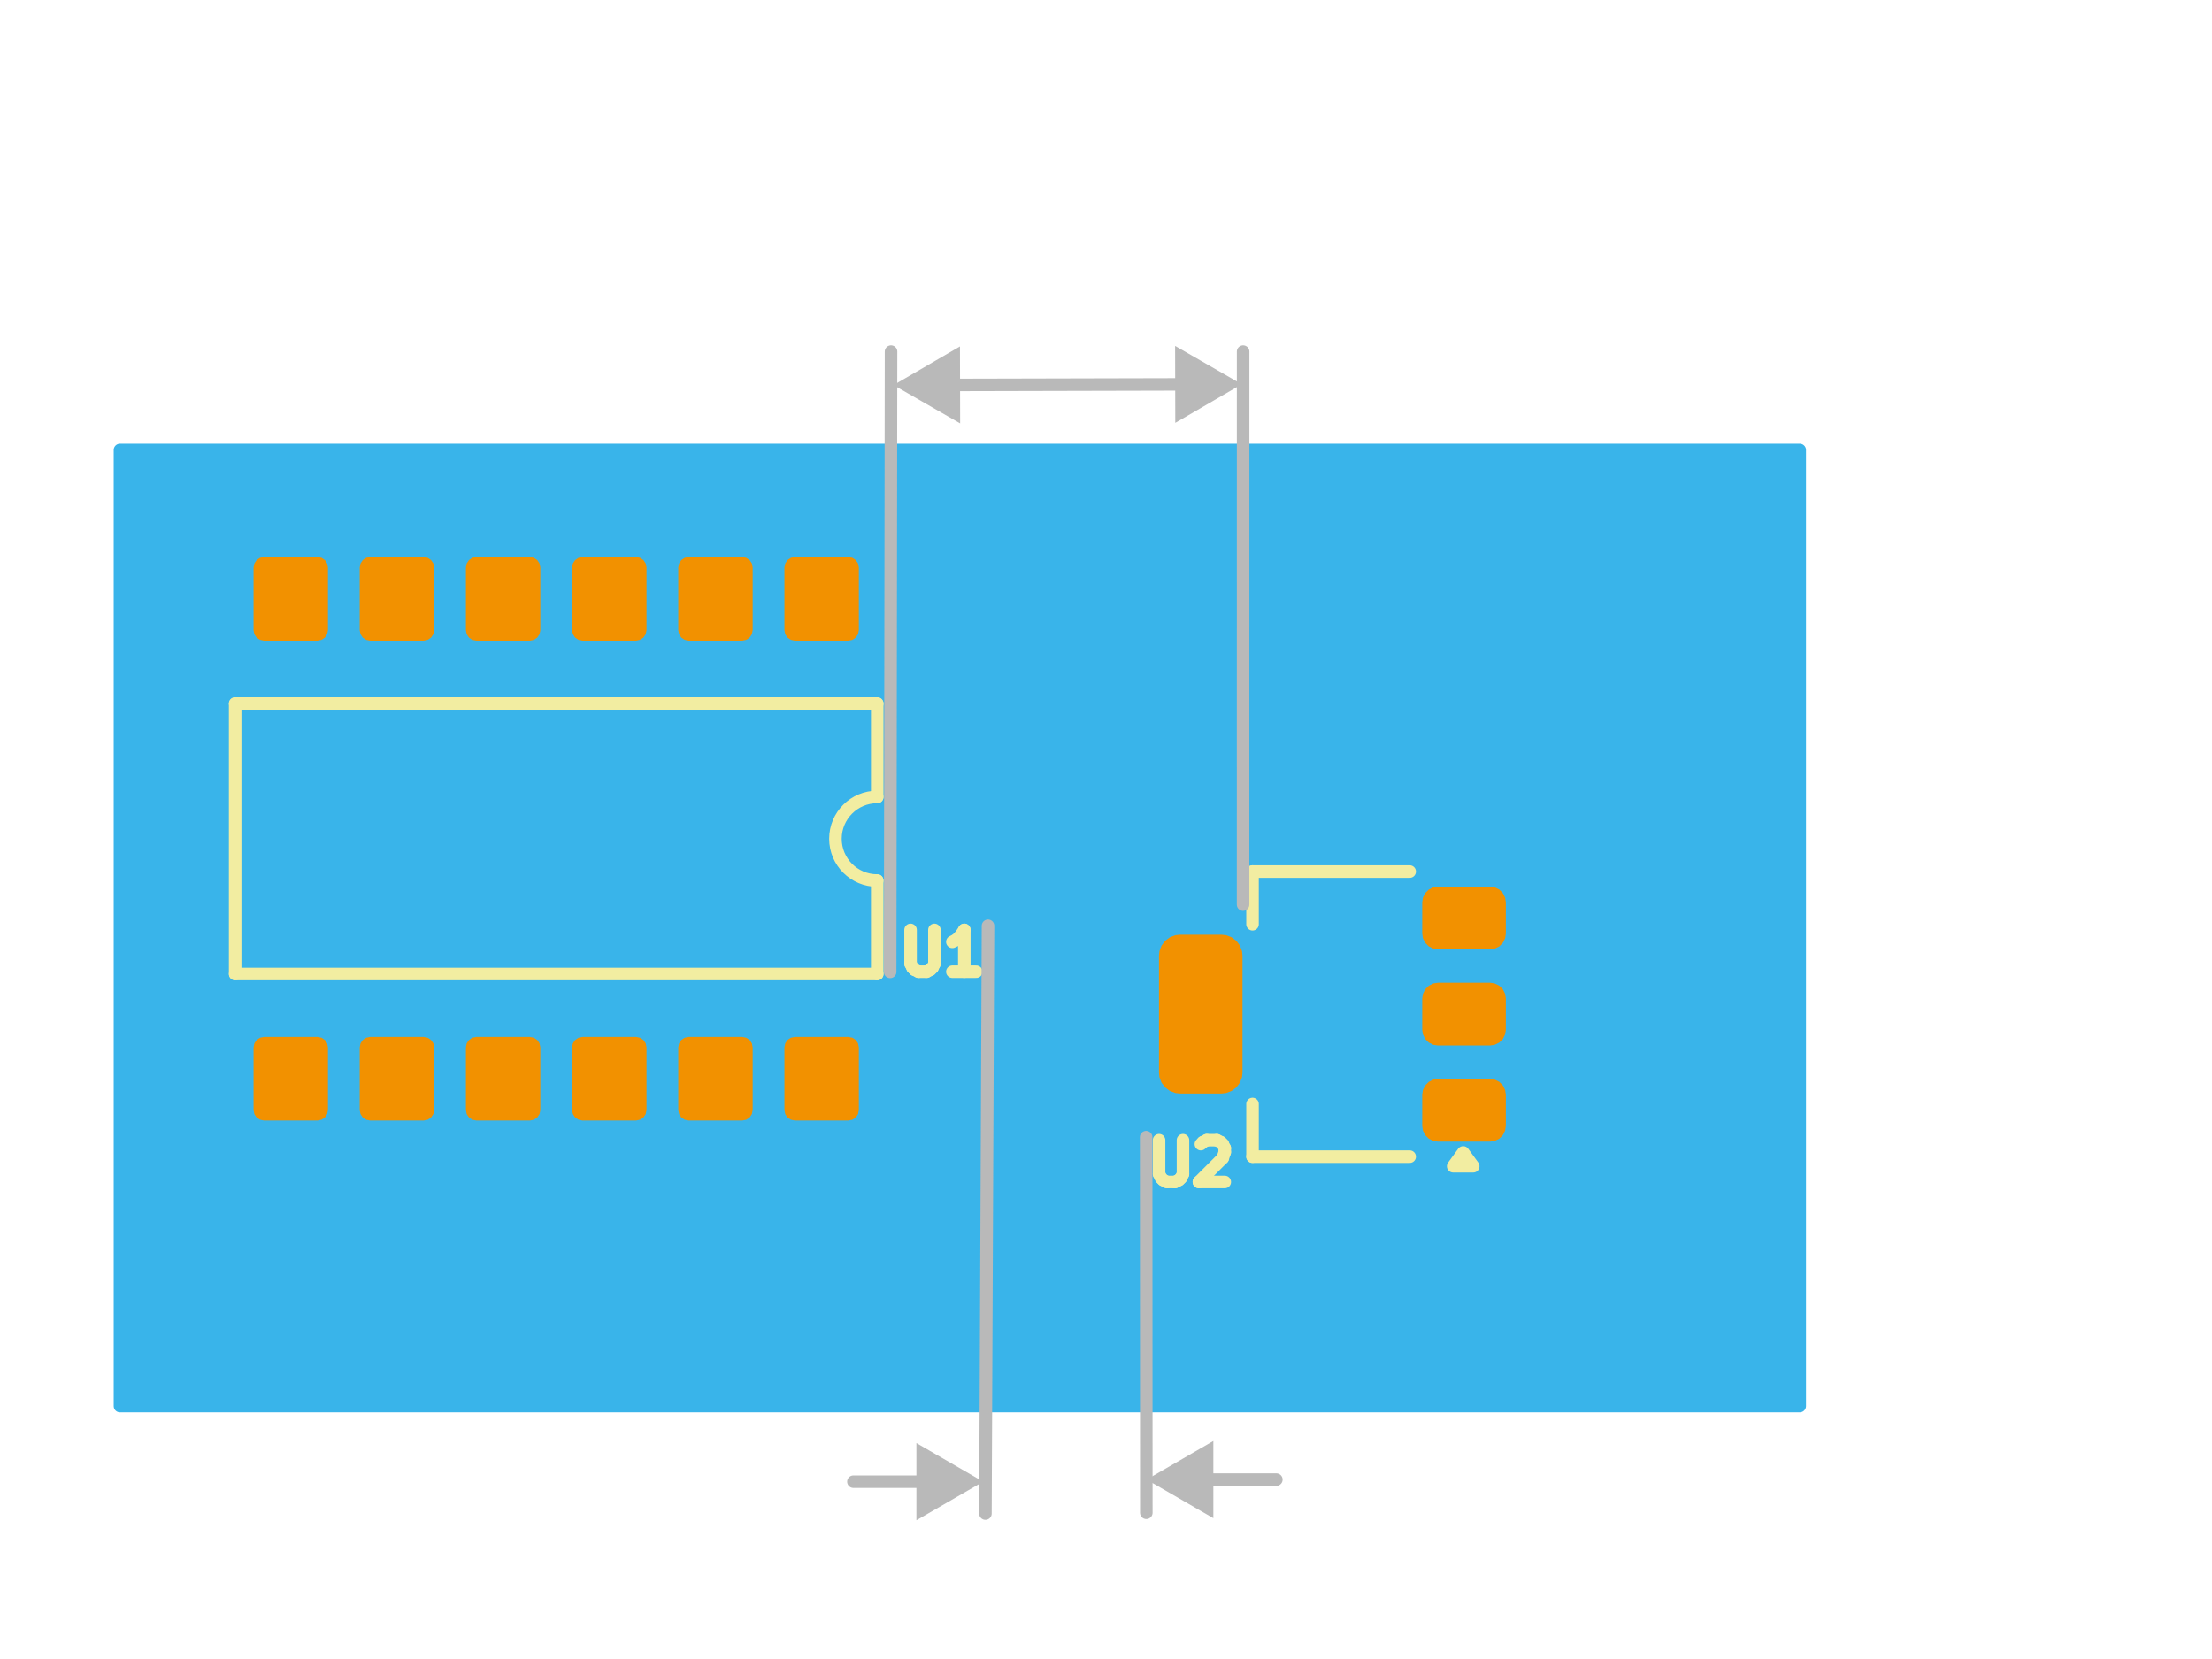
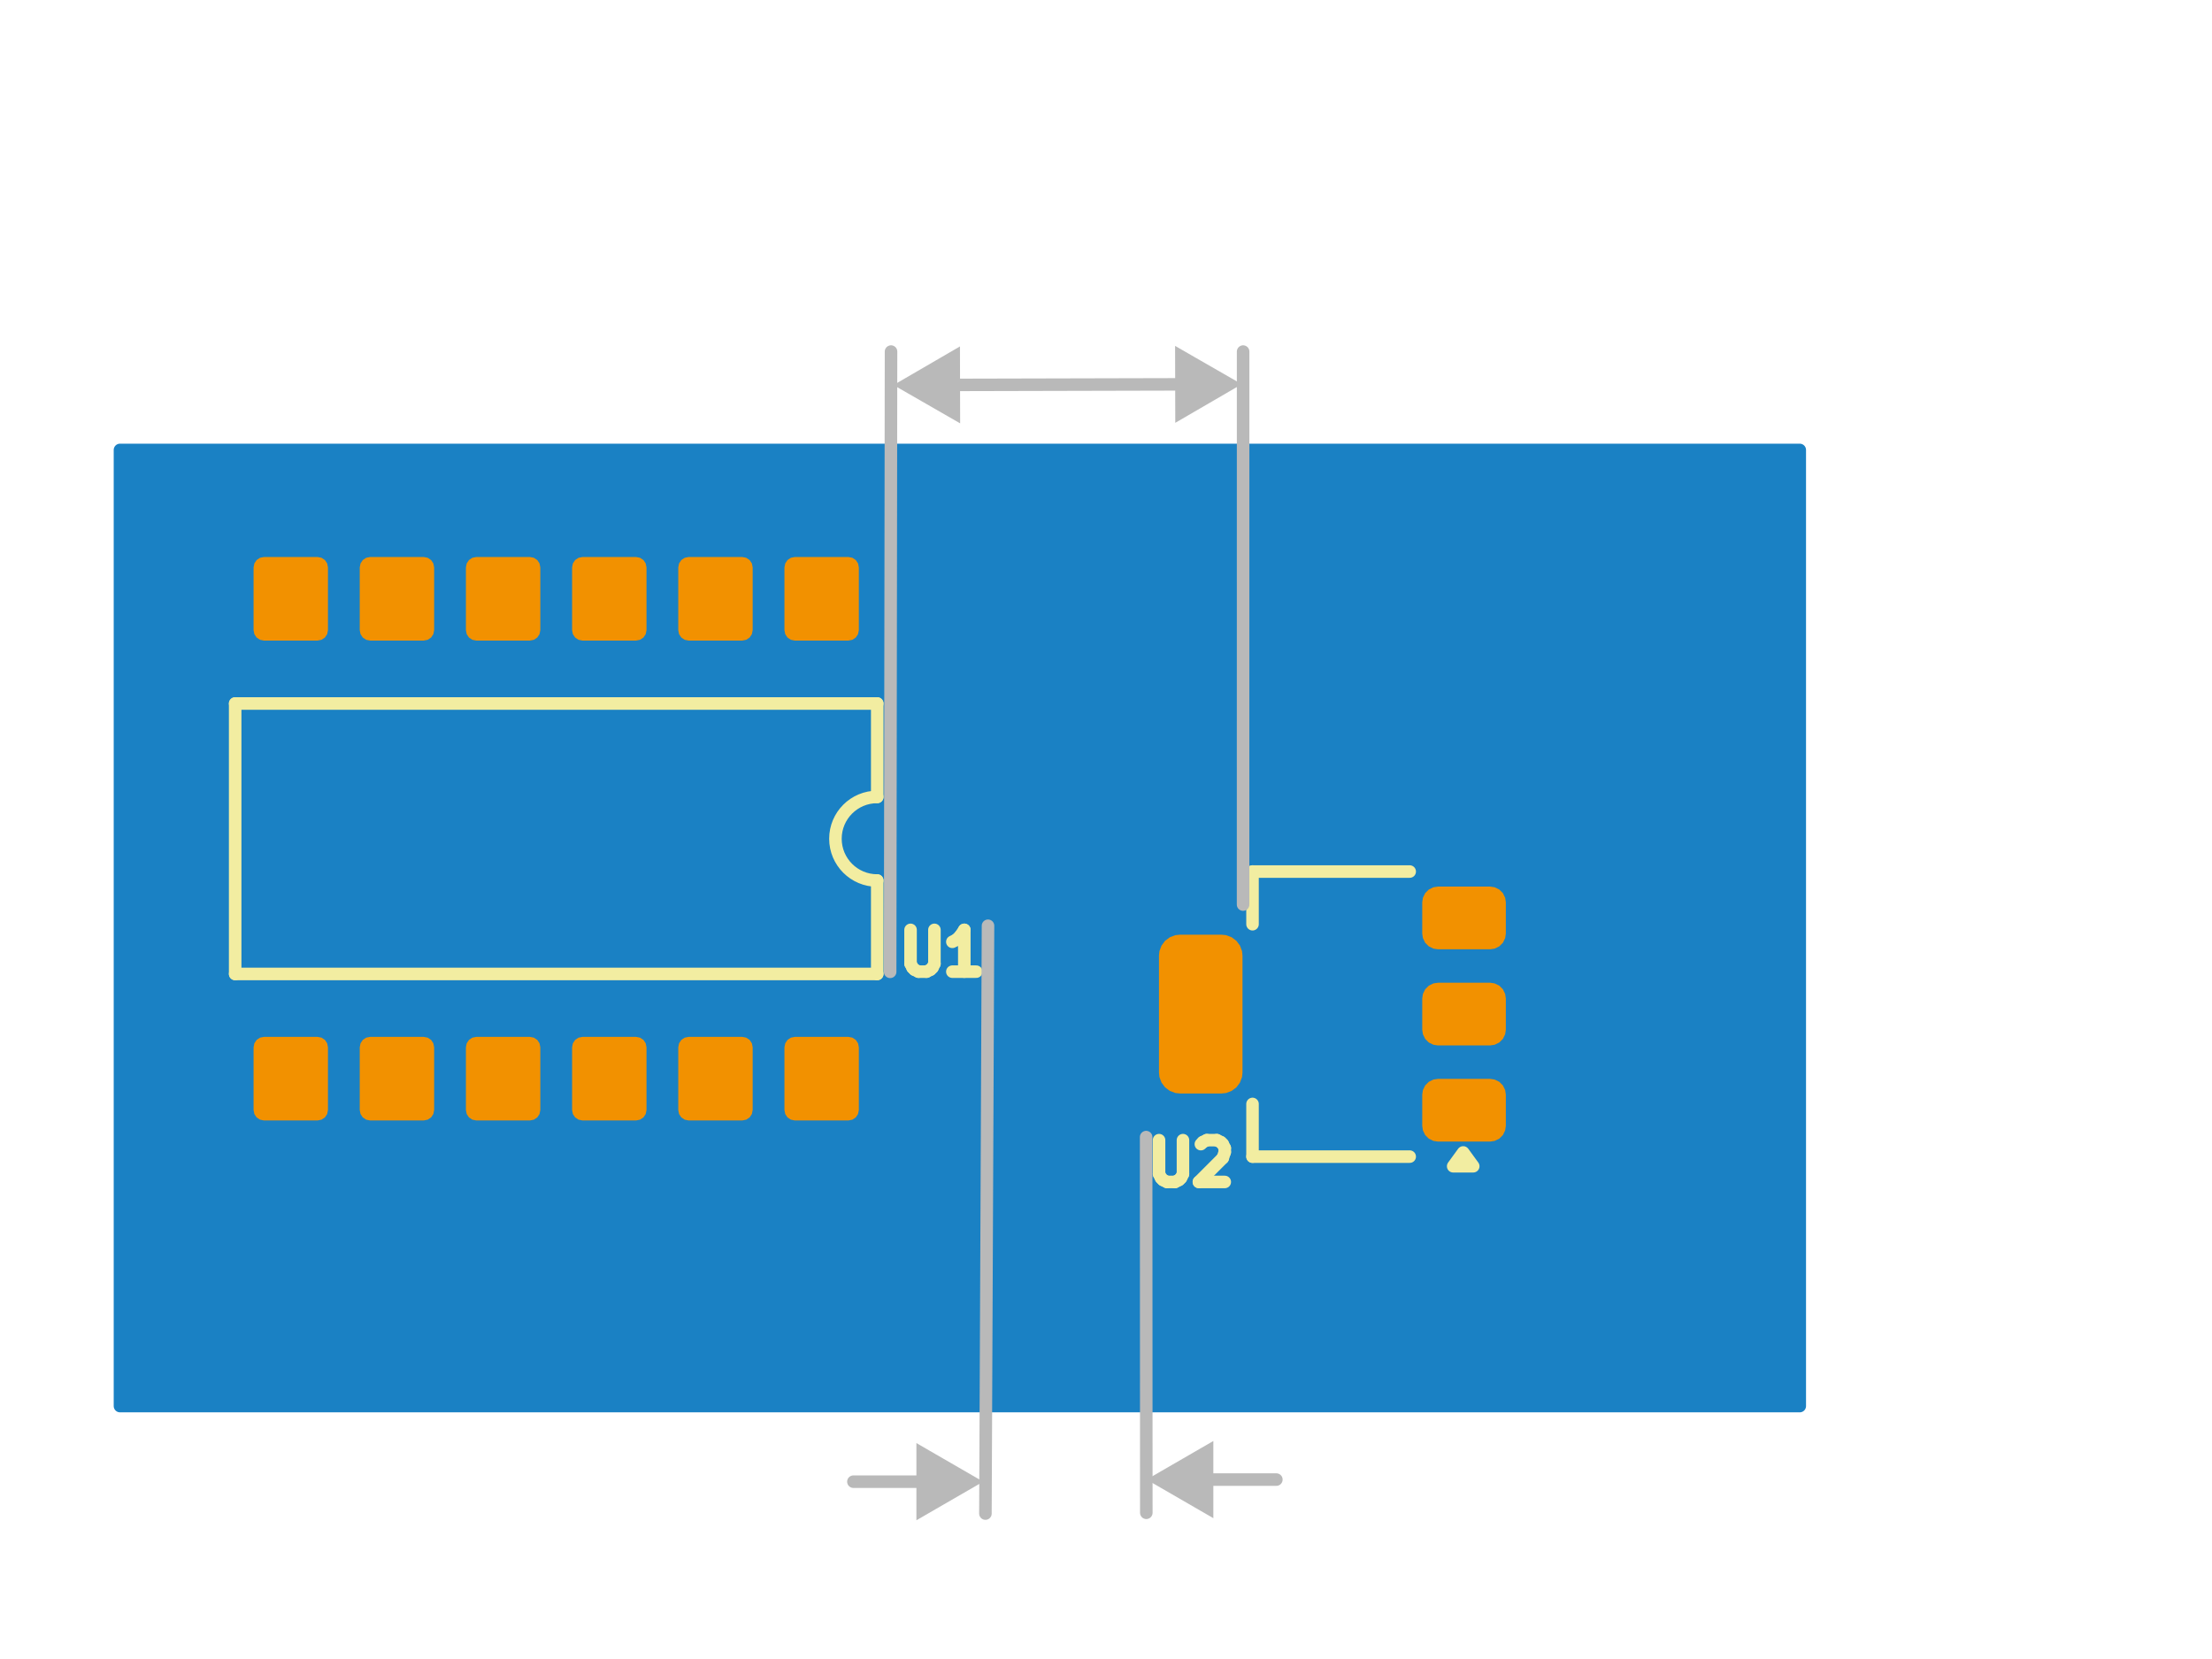
<svg xmlns="http://www.w3.org/2000/svg" version="1.1" width="400" height="300" viewBox="0 0 52.917 39.688" id="svg67">
  <defs id="defs67">
    <marker style="overflow:visible" id="marker70" refX="0" refY="0" orient="auto-start-reverse" markerWidth="1" markerHeight="1" viewBox="0 0 1 1" preserveAspectRatio="xMidYMid">
      <path transform="scale(0.5)" style="fill:context-stroke;fill-rule:evenodd;stroke:context-stroke;stroke-width:1pt" d="M 5.77,0 -2.88,5 V -5 Z" id="path70" />
    </marker>
    <marker style="overflow:visible" id="marker69" refX="0" refY="0" orient="auto-start-reverse" markerWidth="1" markerHeight="1" viewBox="0 0 1 1" preserveAspectRatio="xMidYMid">
      <path transform="scale(0.5)" style="fill:context-stroke;fill-rule:evenodd;stroke:context-stroke;stroke-width:1pt" d="M 5.77,0 -2.88,5 V -5 Z" id="path69" />
    </marker>
    <marker style="overflow:visible" id="marker68" refX="0" refY="0" orient="auto-start-reverse" markerWidth="1" markerHeight="1" viewBox="0 0 1 1" preserveAspectRatio="xMidYMid">
      <path transform="scale(0.5)" style="fill:context-stroke;fill-rule:evenodd;stroke:context-stroke;stroke-width:1pt" d="M 5.77,0 -2.88,5 V -5 Z" id="path68" />
    </marker>
    <marker style="overflow:visible" id="Triangle" refX="0" refY="0" orient="auto-start-reverse" markerWidth="1" markerHeight="1" viewBox="0 0 1 1" preserveAspectRatio="xMidYMid">
      <path transform="scale(0.5)" style="fill:context-stroke;fill-rule:evenodd;stroke:context-stroke;stroke-width:1pt" d="M 5.77,0 -2.88,5 V -5 Z" id="path135" />
    </marker>
  </defs>
-   <rect style="fill:#39b4ea;stroke:#39b4ea;stroke-width:0.3;stroke-linecap:square;stroke-linejoin:round;fill-opacity:1;stroke-opacity:1" id="rect1" width="40.185" height="22.873" x="2.87" y="10.764" />
+   <rect style="fill:#1a81c4;stroke:#1a81c4;stroke-width:0.3;stroke-linecap:square;stroke-linejoin:round;fill-opacity:1;stroke-opacity:1" id="rect1" width="40.185" height="22.873" x="2.87" y="10.764" />
  <g style="fill:#000000;fill-opacity:1;stroke:#000000;stroke-linecap:round;stroke-linejoin:round;stroke-opacity:1" transform="translate(-103.0382,-35.99817)" id="g17">
    <path style="fill:#f29100;fill-opacity:1;fill-rule:evenodd;stroke:none" d="m 139.062,62.933 -0.016,0.107 -0.054,0.111 -0.087,0.087 -0.111,0.054 -0.107,0.016 h -1.25 l -0.107,-0.016 -0.111,-0.054 -0.087,-0.087 -0.054,-0.111 -0.016,-0.107 v -0.75 l 0.016,-0.107 0.054,-0.111 0.087,-0.087 0.111,-0.054 0.107,-0.016 h 1.25 l 0.107,0.016 0.111,0.054 0.087,0.087 0.054,0.111 0.016,0.107 z" id="path1" />
    <path style="fill:#f29100;fill-opacity:1;fill-rule:evenodd;stroke:none" d="m 139.062,60.633 -0.016,0.107 -0.054,0.111 -0.087,0.087 -0.111,0.054 -0.107,0.016 h -1.25 l -0.107,-0.016 -0.111,-0.054 -0.087,-0.087 -0.054,-0.111 -0.016,-0.107 v -0.75 l 0.016,-0.107 0.054,-0.111 0.087,-0.087 0.111,-0.054 0.107,-0.016 h 1.25 l 0.107,0.016 0.111,0.054 0.087,0.087 0.054,0.111 0.016,0.107 z" id="path2" />
    <path style="fill:#f29100;fill-opacity:1;fill-rule:evenodd;stroke:none" d="m 139.062,58.333 -0.016,0.107 -0.054,0.111 -0.087,0.087 -0.111,0.054 -0.107,0.016 h -1.25 l -0.107,-0.016 -0.111,-0.054 -0.087,-0.087 -0.054,-0.111 -0.016,-0.107 v -0.75 l 0.016,-0.107 0.054,-0.111 0.087,-0.087 0.111,-0.054 0.107,-0.016 h 1.25 l 0.107,0.016 0.111,0.054 0.087,0.087 0.054,0.111 0.016,0.107 z" id="path3" />
    <path style="fill:#f29100;fill-opacity:1;fill-rule:evenodd;stroke:none" d="m 132.762,61.658 -0.011,0.106 -0.05,0.133 -0.085,0.114 -0.114,0.085 -0.133,0.05 -0.106,0.011 h -1 l -0.106,-0.011 -0.133,-0.05 -0.114,-0.085 -0.085,-0.114 -0.05,-0.133 -0.011,-0.106 v -2.8 l 0.011,-0.106 0.05,-0.133 0.085,-0.114 0.114,-0.085 0.133,-0.05 0.106,-0.011 h 1 l 0.106,0.011 0.133,0.05 0.114,0.085 0.085,0.114 0.05,0.133 0.011,0.106 z" id="path4" />
    <path style="fill:#f29100;fill-opacity:1;fill-rule:evenodd;stroke:none" d="m 123.334,49.323 0.096,0.019 0.081,0.054 0.054,0.081 0.019,0.096 v 1.5 l -0.019,0.096 -0.054,0.081 -0.081,0.054 -0.096,0.019 h -1.28 l -0.096,-0.019 -0.081,-0.054 -0.054,-0.081 -0.019,-0.096 v -1.5 l 0.019,-0.096 0.054,-0.081 0.081,-0.054 0.096,-0.019 z" id="path5" />
    <path style="fill:#f29100;fill-opacity:1;fill-rule:evenodd;stroke:none" d="m 120.794,49.323 0.096,0.019 0.081,0.054 0.054,0.081 0.019,0.096 v 1.5 l -0.019,0.096 -0.054,0.081 -0.081,0.054 -0.096,0.019 h -1.28 l -0.096,-0.019 -0.081,-0.054 -0.054,-0.081 -0.019,-0.096 v -1.5 l 0.019,-0.096 0.054,-0.081 0.081,-0.054 0.096,-0.019 z" id="path6" />
    <path style="fill:#f29100;fill-opacity:1;fill-rule:evenodd;stroke:none" d="m 118.254,49.323 0.096,0.019 0.081,0.054 0.054,0.081 0.019,0.096 v 1.5 l -0.019,0.096 -0.054,0.081 -0.081,0.054 -0.096,0.019 h -1.28 l -0.096,-0.019 -0.081,-0.054 -0.054,-0.081 -0.019,-0.096 v -1.5 l 0.019,-0.096 0.054,-0.081 0.081,-0.054 0.096,-0.019 z" id="path7" />
    <path style="fill:#f29100;fill-opacity:1;fill-rule:evenodd;stroke:none" d="m 115.714,49.323 0.096,0.019 0.081,0.054 0.054,0.081 0.019,0.096 v 1.5 l -0.019,0.096 -0.054,0.081 -0.081,0.054 -0.096,0.019 h -1.28 l -0.096,-0.019 -0.081,-0.054 -0.054,-0.081 -0.019,-0.096 v -1.5 l 0.019,-0.096 0.054,-0.081 0.081,-0.054 0.096,-0.019 z" id="path8" />
    <path style="fill:#f29100;fill-opacity:1;fill-rule:evenodd;stroke:none" d="m 113.174,49.323 0.096,0.019 0.081,0.054 0.054,0.081 0.019,0.096 v 1.5 l -0.019,0.096 -0.054,0.081 -0.081,0.054 -0.096,0.019 h -1.28 l -0.096,-0.019 -0.081,-0.054 -0.054,-0.081 -0.019,-0.096 v -1.5 l 0.019,-0.096 0.054,-0.081 0.081,-0.054 0.096,-0.019 z" id="path9" />
    <path style="fill:#f29100;fill-opacity:1;fill-rule:evenodd;stroke:none" d="m 110.634,49.323 0.096,0.019 0.081,0.054 0.054,0.081 0.019,0.096 v 1.5 l -0.019,0.096 -0.054,0.081 -0.081,0.054 -0.096,0.019 h -1.28 l -0.096,-0.019 -0.081,-0.054 -0.054,-0.081 -0.019,-0.096 v -1.5 l 0.019,-0.096 0.054,-0.081 0.081,-0.054 0.096,-0.019 z" id="path10" />
    <path style="fill:#f29100;fill-opacity:1;fill-rule:evenodd;stroke:none" d="m 110.634,60.803 0.096,0.019 0.081,0.054 0.054,0.081 0.019,0.096 v 1.5 l -0.019,0.096 -0.054,0.081 -0.081,0.054 -0.096,0.019 h -1.28 l -0.096,-0.019 -0.081,-0.054 -0.054,-0.081 -0.019,-0.096 v -1.5 l 0.019,-0.096 0.054,-0.081 0.081,-0.054 0.096,-0.019 z" id="path11" />
    <path style="fill:#f29100;fill-opacity:1;fill-rule:evenodd;stroke:none" d="m 113.174,60.803 0.096,0.019 0.081,0.054 0.054,0.081 0.019,0.096 v 1.5 l -0.019,0.096 -0.054,0.081 -0.081,0.054 -0.096,0.019 h -1.28 l -0.096,-0.019 -0.081,-0.054 -0.054,-0.081 -0.019,-0.096 v -1.5 l 0.019,-0.096 0.054,-0.081 0.081,-0.054 0.096,-0.019 z" id="path12" />
    <path style="fill:#f29100;fill-opacity:1;fill-rule:evenodd;stroke:none" d="m 115.714,60.803 0.096,0.019 0.081,0.054 0.054,0.081 0.019,0.096 v 1.5 l -0.019,0.096 -0.054,0.081 -0.081,0.054 -0.096,0.019 h -1.28 l -0.096,-0.019 -0.081,-0.054 -0.054,-0.081 -0.019,-0.096 v -1.5 l 0.019,-0.096 0.054,-0.081 0.081,-0.054 0.096,-0.019 z" id="path13" />
    <path style="fill:#f29100;fill-opacity:1;fill-rule:evenodd;stroke:none" d="m 118.254,60.803 0.096,0.019 0.081,0.054 0.054,0.081 0.019,0.096 v 1.5 l -0.019,0.096 -0.054,0.081 -0.081,0.054 -0.096,0.019 h -1.28 l -0.096,-0.019 -0.081,-0.054 -0.054,-0.081 -0.019,-0.096 v -1.5 l 0.019,-0.096 0.054,-0.081 0.081,-0.054 0.096,-0.019 z" id="path14" />
    <path style="fill:#f29100;fill-opacity:1;fill-rule:evenodd;stroke:none" d="m 120.794,60.803 0.096,0.019 0.081,0.054 0.054,0.081 0.019,0.096 v 1.5 l -0.019,0.096 -0.054,0.081 -0.081,0.054 -0.096,0.019 h -1.28 l -0.096,-0.019 -0.081,-0.054 -0.054,-0.081 -0.019,-0.096 v -1.5 l 0.019,-0.096 0.054,-0.081 0.081,-0.054 0.096,-0.019 z" id="path15" />
    <path style="fill:#f29100;fill-opacity:1;fill-rule:evenodd;stroke:none" d="m 123.334,60.803 0.096,0.019 0.081,0.054 0.054,0.081 0.019,0.096 v 1.5 l -0.019,0.096 -0.054,0.081 -0.081,0.054 -0.096,0.019 h -1.28 l -0.096,-0.019 -0.081,-0.054 -0.054,-0.081 -0.019,-0.096 v -1.5 l 0.019,-0.096 0.054,-0.081 0.081,-0.054 0.096,-0.019 z" id="path16" />
    <path style="fill:#c83434;fill-opacity:0;fill-rule:evenodd;stroke:none" d="m 141.016,47.374 0.046,0.053 0.011,0.051 v 19.257 l -0.02,0.067 -0.053,0.046 -0.051,0.011 h -34.835 l -0.067,-0.02 -0.046,-0.053 -0.011,-0.051 V 61.003 h 2.614 v 1.6 l 0.011,0.103 v 0 l 0.055,0.167 0.092,0.149 0.124,0.124 0.149,0.092 0.167,0.055 0.103,0.011 v 0 h 1.38 v 0 l 0.103,-0.011 0.167,-0.055 0.149,-0.092 0.074,-0.074 0.061,-0.033 0.07,0.005 0.044,0.029 0.074,0.074 0.149,0.092 0.167,0.055 0.103,0.011 v 0 h 1.38 v 0 l 0.103,-0.011 0.167,-0.055 0.149,-0.092 0.074,-0.074 0.061,-0.033 0.07,0.005 0.044,0.029 0.074,0.074 0.149,0.092 0.167,0.055 0.103,0.011 v 0 h 1.38 v 0 l 0.103,-0.011 0.167,-0.055 0.149,-0.092 0.074,-0.074 0.061,-0.033 0.07,0.005 0.044,0.029 0.074,0.074 0.149,0.092 0.167,0.055 0.103,0.011 v 0 h 1.38 v 0 l 0.103,-0.011 0.167,-0.055 0.149,-0.092 0.074,-0.074 0.061,-0.033 0.07,0.005 0.044,0.029 0.074,0.074 0.149,0.092 0.167,0.055 0.103,0.011 v 0 h 1.38 v 0 l 0.103,-0.011 0.167,-0.055 0.149,-0.092 0.074,-0.074 0.061,-0.033 0.07,0.005 0.044,0.029 0.074,0.074 0.149,0.092 0.167,0.055 0.103,0.011 v 0 h 1.38 v 0 l 0.103,-0.011 0.167,-0.055 0.149,-0.092 0.124,-0.124 0.092,-0.149 0.055,-0.167 0.011,-0.103 v -1.6 l -0.011,-0.103 -0.055,-0.167 -0.092,-0.149 -0.124,-0.124 -0.149,-0.092 -0.167,-0.055 v 0 l -0.103,-0.011 v 0 h -1.38 v 0 l -0.103,0.011 v 0 l -0.083,0.027 -0.084,0.028 v 0 l -0.149,0.092 -0.074,0.074 -0.061,0.033 -0.07,-0.005 -0.044,-0.029 -0.074,-0.074 v 0 l -0.149,-0.092 -0.167,-0.055 v 0 l -0.103,-0.011 v 0 h -1.38 v 0 l -0.103,0.011 v 0 l -0.083,0.027 -0.084,0.028 v 0 l -0.149,0.092 -0.074,0.074 -0.061,0.033 -0.07,-0.005 -0.044,-0.029 -0.074,-0.074 v 0 l -0.149,-0.092 -0.167,-0.055 v 0 l -0.103,-0.011 v 0 h -1.38 v 0 l -0.103,0.011 v 0 l -0.083,0.027 -0.084,0.028 v 0 l -0.149,0.092 -0.074,0.074 -0.061,0.033 -0.07,-0.005 -0.044,-0.029 -0.074,-0.074 v 0 l -0.149,-0.092 -0.167,-0.055 v 0 l -0.103,-0.011 v 0 h -1.38 v 0 l -0.103,0.011 v 0 l -0.083,0.027 -0.084,0.028 v 0 l -0.149,0.092 -0.074,0.074 -0.061,0.033 -0.07,-0.005 -0.044,-0.029 -0.074,-0.074 v 0 l -0.149,-0.092 -0.167,-0.055 v 0 l -0.103,-0.011 v 0 h -1.38 v 0 l -0.103,0.011 v 0 l -0.083,0.027 -0.084,0.028 v 0 l -0.149,0.092 -0.074,0.074 -0.061,0.033 -0.07,-0.005 -0.044,-0.029 -0.074,-0.074 v 0 l -0.149,-0.092 -0.167,-0.055 v 0 l -0.103,-0.011 v 0 h -1.38 v 0 l -0.103,0.011 v 0 l -0.083,0.027 -0.084,0.028 v 0 l -0.149,0.092 -0.124,0.124 -0.092,0.149 v 0 l -0.055,0.167 v 0 0 l -0.011,0.103 h -2.614 V 58.8 h 24.272 v 2.916 0 l 0.011,0.119 0.056,0.196 v 0 0 l 0.094,0.18 v 0 l 0.129,0.158 0.094,0.077 0.064,0.052 0.18,0.094 0.196,0.056 0.119,0.011 h 1.116 l 0.119,-0.011 0.196,-0.056 0.18,-0.094 0.158,-0.129 0.129,-0.158 0.094,-0.18 0.056,-0.196 0.011,-0.119 V 58.8 l -0.011,-0.119 -0.056,-0.196 -0.094,-0.18 -0.052,-0.064 -0.077,-0.094 -0.158,-0.129 v 0 0 l -0.18,-0.094 v 0 0 l -0.117,-0.034 -0.078,-0.022 v 0 0 l -0.066,-0.006 -0.053,-0.005 v 0 h -1.116 v 0 0 l -0.012,10e-4 -0.108,0.01 -0.196,0.056 -0.09,0.047 -0.09,0.047 v 0 0 l -0.158,0.129 -0.129,0.158 -0.094,0.18 -0.056,0.196 v 0 L 130.262,58.8 h -24.272 v -1.293 h 30.572 v 0.902 0 l 0.003,0.043 v 0 l 0.046,0.185 0.085,0.171 v 0 l 0.119,0.148 v 0 l 0.069,0.056 0.04,0.057 0.003,0.07 -0.036,0.06 -0.007,0.006 -0.069,0.056 v 0 l -0.119,0.148 v 0 l -0.085,0.171 -0.046,0.185 -0.003,0.043 v 0.902 0 l 0.003,0.043 v 0 l 0.046,0.185 0.085,0.171 v 0 l 0.119,0.148 v 0 l 0.069,0.056 0.04,0.057 0.003,0.07 -0.036,0.06 -0.007,0.006 -0.069,0.056 v 0 l -0.119,0.148 v 0 l -0.085,0.171 -0.046,0.185 -0.003,0.043 v 0.902 0 l 0.003,0.043 v 0 l 0.046,0.185 0.085,0.171 v 0 l 0.119,0.148 v 0 l 0.148,0.119 v 0 l 0.171,0.085 v 0 0 l 0.185,0.046 0.043,0.003 h 1.402 l 0.043,-0.003 0.185,-0.046 0.171,-0.085 0.148,-0.119 0.119,-0.148 0.085,-0.171 0.046,-0.185 0.003,-0.043 v -0.902 l -0.003,-0.043 -0.046,-0.185 -0.081,-0.163 -0.004,-0.007 v 0 l -0.119,-0.148 v 0 l -0.069,-0.056 -0.04,-0.057 -0.003,-0.07 0.036,-0.06 0.007,-0.006 0.009,-0.008 0.06,-0.048 0.119,-0.148 0.085,-0.171 0.046,-0.185 0.003,-0.043 v -0.902 l -0.003,-0.043 -0.046,-0.185 -0.003,-0.005 -0.082,-0.165 v 0 l -0.119,-0.148 v 0 l -0.069,-0.056 -0.04,-0.057 -0.003,-0.07 0.036,-0.06 0.007,-0.006 0.009,-0.008 0.06,-0.048 0.119,-0.148 0.085,-0.171 0.046,-0.185 0.003,-0.043 v -0.902 l -0.003,-0.043 -0.046,-0.185 -0.003,-0.005 -0.082,-0.165 v 0 l -0.119,-0.148 v 0 l -0.148,-0.119 v 0 l -0.171,-0.085 -0.185,-0.046 -0.021,-0.002 -0.021,-0.001 v 0 h -1.402 v 0 l -0.043,0.003 v 0 l -0.185,0.046 -0.171,0.085 v 0 l -0.148,0.119 v 0 l -0.119,0.148 v 0 l -0.085,0.171 -0.046,0.185 -0.003,0.043 h -30.572 V 49.523 h 2.614 v 1.6 l 0.011,0.103 v 0 l 0.055,0.167 0.092,0.149 0.124,0.124 0.149,0.092 0.167,0.055 0.103,0.011 v 0 h 1.38 v 0 l 0.103,-0.011 0.167,-0.055 0.149,-0.092 0.074,-0.074 0.061,-0.033 0.07,0.005 0.044,0.029 0.074,0.074 0.149,0.092 0.167,0.055 0.103,0.011 v 0 h 1.38 v 0 l 0.103,-0.011 0.167,-0.055 0.149,-0.092 0.074,-0.074 0.061,-0.033 0.07,0.005 0.044,0.029 0.074,0.074 0.149,0.092 0.167,0.055 0.103,0.011 v 0 h 1.38 v 0 l 0.103,-0.011 0.167,-0.055 0.149,-0.092 0.074,-0.074 0.061,-0.033 0.07,0.005 0.044,0.029 0.074,0.074 0.149,0.092 0.167,0.055 0.103,0.011 v 0 h 1.38 v 0 l 0.103,-0.011 0.167,-0.055 0.149,-0.092 0.074,-0.074 0.061,-0.033 0.07,0.005 0.044,0.029 0.074,0.074 0.149,0.092 0.167,0.055 0.103,0.011 v 0 h 1.38 v 0 l 0.103,-0.011 0.167,-0.055 0.149,-0.092 0.074,-0.074 0.061,-0.033 0.07,0.005 0.044,0.029 0.074,0.074 0.149,0.092 0.167,0.055 0.103,0.011 v 0 h 1.38 v 0 l 0.103,-0.011 0.167,-0.055 0.149,-0.092 0.124,-0.124 0.092,-0.149 0.055,-0.167 0.011,-0.103 v -1.6 l -0.011,-0.103 -0.055,-0.167 -0.092,-0.149 -0.124,-0.124 -0.149,-0.092 -0.167,-0.055 v 0 l -0.103,-0.011 v 0 h -1.38 v 0 l -0.103,0.011 v 0 l -0.083,0.027 -0.084,0.028 v 0 l -0.149,0.092 -0.074,0.074 -0.061,0.033 -0.07,-0.005 -0.044,-0.029 -0.074,-0.074 v 0 l -0.149,-0.092 -0.167,-0.055 v 0 l -0.103,-0.011 v 0 h -1.38 v 0 l -0.103,0.011 v 0 l -0.083,0.027 -0.084,0.028 v 0 l -0.149,0.092 -0.074,0.074 -0.061,0.033 -0.07,-0.005 -0.044,-0.029 -0.074,-0.074 v 0 l -0.149,-0.092 -0.167,-0.055 v 0 l -0.103,-0.011 v 0 h -1.38 v 0 l -0.103,0.011 v 0 l -0.083,0.027 -0.084,0.028 v 0 l -0.149,0.092 -0.074,0.074 -0.061,0.033 -0.07,-0.005 -0.044,-0.029 -0.074,-0.074 v 0 l -0.149,-0.092 -0.167,-0.055 v 0 l -0.103,-0.011 v 0 h -1.38 v 0 l -0.103,0.011 v 0 l -0.083,0.027 -0.084,0.028 v 0 l -0.149,0.092 -0.074,0.074 -0.061,0.033 -0.07,-0.005 -0.044,-0.029 -0.074,-0.074 v 0 l -0.149,-0.092 -0.167,-0.055 v 0 l -0.103,-0.011 v 0 h -1.38 v 0 l -0.103,0.011 v 0 l -0.083,0.027 -0.084,0.028 v 0 l -0.149,0.092 -0.074,0.074 -0.061,0.033 -0.07,-0.005 -0.044,-0.029 -0.074,-0.074 v 0 l -0.149,-0.092 -0.167,-0.055 v 0 l -0.103,-0.011 v 0 h -1.38 v 0 l -0.103,0.011 v 0 l -0.083,0.027 -0.084,0.028 v 0 l -0.149,0.092 -0.124,0.124 -0.092,0.149 v 0 l -0.055,0.167 v 0 0 l -0.011,0.103 h -2.614 v -2.045 l 0.02,-0.067 0.053,-0.046 0.051,-0.011 h 34.835 z" id="path17" />
  </g>
  <g style="fill:none;stroke:#f2eda1;stroke-width:0.3;stroke-linecap:round;stroke-linejoin:round;stroke-dasharray:none;stroke-opacity:1" id="g51" transform="translate(-103.0382,-35.99817)">
    <text x="131.528" y="64.319" textLength="2.25" font-size="1.333px" lengthAdjust="spacingAndGlyphs" text-anchor="middle" opacity="0" stroke-opacity="0" id="text17" style="stroke-width:0.3;stroke-dasharray:none">U2</text>
    <g class="stroked-text" id="g36" style="stroke-width:0.3;stroke-dasharray:none">
      <path d="m 130.766,63.274 v 0.809" id="path18" style="stroke-width:0.3;stroke-dasharray:none" />
      <path d="m 130.766,64.083 0.048,0.095" id="path19" style="stroke-width:0.3;stroke-dasharray:none" />
      <path d="m 130.814,64.179 0.048,0.048" id="path20" style="stroke-width:0.3;stroke-dasharray:none" />
      <path d="m 130.861,64.226 0.095,0.048" id="path21" style="stroke-width:0.3;stroke-dasharray:none" />
      <path d="m 130.957,64.274 h 0.19" id="path22" style="stroke-width:0.3;stroke-dasharray:none" />
      <path d="m 131.147,64.274 0.095,-0.048" id="path23" style="stroke-width:0.3;stroke-dasharray:none" />
      <path d="m 131.242,64.226 0.048,-0.048" id="path24" style="stroke-width:0.3;stroke-dasharray:none" />
      <path d="m 131.29,64.179 0.048,-0.095" id="path25" style="stroke-width:0.3;stroke-dasharray:none" />
      <path d="M 131.338,64.083 V 63.274" id="path26" style="stroke-width:0.3;stroke-dasharray:none" />
      <path d="m 131.766,63.369 0.048,-0.048" id="path27" style="stroke-width:0.3;stroke-dasharray:none" />
      <path d="m 131.814,63.321 0.095,-0.048" id="path28" style="stroke-width:0.3;stroke-dasharray:none" />
      <path d="m 131.909,63.274 h 0.238" id="path29" style="stroke-width:0.3;stroke-dasharray:none" />
      <path d="m 132.147,63.274 0.095,0.048" id="path30" style="stroke-width:0.3;stroke-dasharray:none" />
      <path d="m 132.242,63.321 0.048,0.048" id="path31" style="stroke-width:0.3;stroke-dasharray:none" />
      <path d="m 132.29,63.369 0.048,0.095" id="path32" style="stroke-width:0.3;stroke-dasharray:none" />
      <path d="m 132.338,63.464 v 0.095" id="path33" style="stroke-width:0.3;stroke-dasharray:none" />
      <path d="m 132.338,63.559 -0.048,0.143" id="path34" style="stroke-width:0.3;stroke-dasharray:none" />
      <path d="m 132.29,63.702 -0.571,0.571" id="path35" style="stroke-width:0.3;stroke-dasharray:none" />
      <path d="m 131.719,64.274 h 0.619" id="path36" style="stroke-width:0.3;stroke-dasharray:none" />
    </g>
    <text x="125.583" y="59.288" textLength="2.25" font-size="1.333px" lengthAdjust="spacingAndGlyphs" text-anchor="middle" opacity="0" stroke-opacity="0" id="text36" style="stroke-width:0.3;stroke-dasharray:none">U1</text>
    <g class="stroked-text" id="g50" style="stroke-width:0.3;stroke-dasharray:none">
      <path d="m 124.821,58.243 v 0.809" id="path37" style="stroke-width:0.3;stroke-dasharray:none" />
      <path d="m 124.821,59.052 0.048,0.095" id="path38" style="stroke-width:0.3;stroke-dasharray:none" />
      <path d="m 124.869,59.148 0.048,0.048" id="path39" style="stroke-width:0.3;stroke-dasharray:none" />
      <path d="m 124.916,59.195 0.095,0.048" id="path40" style="stroke-width:0.3;stroke-dasharray:none" />
      <path d="m 125.012,59.243 h 0.19" id="path41" style="stroke-width:0.3;stroke-dasharray:none" />
      <path d="m 125.202,59.243 0.095,-0.048" id="path42" style="stroke-width:0.3;stroke-dasharray:none" />
      <path d="m 125.297,59.195 0.048,-0.048" id="path43" style="stroke-width:0.3;stroke-dasharray:none" />
      <path d="m 125.345,59.148 0.048,-0.095" id="path44" style="stroke-width:0.3;stroke-dasharray:none" />
      <path d="M 125.392,59.052 V 58.243" id="path45" style="stroke-width:0.3;stroke-dasharray:none" />
      <path d="m 126.392,59.243 h -0.571" id="path46" style="stroke-width:0.3;stroke-dasharray:none" />
      <path d="m 126.107,59.243 v -1" id="path47" style="stroke-width:0.3;stroke-dasharray:none" />
      <path d="m 126.107,58.243 -0.095,0.143" id="path48" style="stroke-width:0.3;stroke-dasharray:none" />
      <path d="m 126.012,58.386 -0.095,0.095" id="path49" style="stroke-width:0.3;stroke-dasharray:none" />
      <path d="m 125.916,58.481 -0.095,0.048" id="path50" style="stroke-width:0.3;stroke-dasharray:none" />
    </g>
  </g>
  <g style="fill:none;stroke:#f2eda1;stroke-width:0.3;stroke-linecap:round;stroke-linejoin:round;stroke-dasharray:none;stroke-opacity:1" id="g55" transform="translate(-103.0382,-35.99817)">
    <path d="m 136.762,63.668 h -3.76" id="path51" style="stroke-width:0.3;stroke-dasharray:none" />
    <path d="m 136.762,56.848 h -3.76" id="path52" style="stroke-width:0.3;stroke-dasharray:none" />
    <path d="m 133.002,63.668 v -1.26" id="path53" style="stroke-width:0.3;stroke-dasharray:none" />
    <path d="m 133.002,56.848 v 1.26" id="path54" style="stroke-width:0.3;stroke-dasharray:none" />
    <path style="fill:#f2eda1;fill-opacity:1;fill-rule:evenodd;stroke:#f2eda1;stroke-width:0.3;stroke-linecap:round;stroke-linejoin:round;stroke-dasharray:none;stroke-opacity:1" d="m 138.282,63.898 h -0.48 l 0.24,-0.33 z" id="path55" />
  </g>
  <g style="fill:none;stroke:#f2eda1;stroke-width:0.3;stroke-linecap:round;stroke-linejoin:round;stroke-dasharray:none;stroke-opacity:1" id="g61" transform="translate(-103.0382,-35.99817)">
    <path d="m 124.024,52.828 h -15.36" id="path56" style="stroke-width:0.3;stroke-dasharray:none" />
    <path d="m 108.664,52.828 v 6.47" id="path57" style="stroke-width:0.3;stroke-dasharray:none" />
    <path d="M 124.024,55.063 V 52.828" id="path58" style="stroke-width:0.3;stroke-dasharray:none" />
    <path d="M 124.024,59.298 V 57.063" id="path59" style="stroke-width:0.3;stroke-dasharray:none" />
    <path d="m 108.664,59.298 h 15.36" id="path60" style="stroke-width:0.3;stroke-dasharray:none" />
    <path d="m 124.024,55.063 a 1,1 0 0 0 0,2" id="path61" style="stroke-width:0.3;stroke-dasharray:none" />
  </g>
  <g style="fill:none;stroke:#b9b9b9;stroke-width:0.3;stroke-linecap:round;stroke-linejoin:round;stroke-dasharray:none;stroke-opacity:1" id="g67" transform="translate(-103.0382,-35.99817)">
    <path d="m 131.533,71.394 h 2.039" id="path62" style="stroke-width:0.3;stroke-dasharray:none;marker-start:url(#marker69);stroke:#b9b9b9;stroke-opacity:1" />
    <path d="m 123.454,71.444 h 2.039" id="path62-1" style="fill:none;stroke:#b9b9b9;stroke-width:0.3;stroke-linecap:round;stroke-linejoin:round;stroke-dasharray:none;stroke-opacity:1;marker-end:url(#marker70)" />
    <path d="m 125.475,45.207 6.207,-0.015" id="path63" style="stroke-width:0.299;stroke-dasharray:none;marker-start:url(#Triangle);marker-end:url(#marker68);stroke:#b9b9b9;stroke-opacity:1" />
    <path d="m 132.776,57.638 0.001,-13.229" id="path64" style="stroke-width:0.3;stroke-dasharray:none;stroke:#b9b9b9;stroke-opacity:1" />
    <path d="m 124.333,59.247 0.021,-14.838" id="path65" style="stroke-width:0.3;stroke-dasharray:none;stroke:#b9b9b9;stroke-opacity:1" />
    <path d="m 130.457,63.201 0.004,8.987" id="path66" style="stroke-width:0.3;stroke-dasharray:none;stroke:#b9b9b9;stroke-opacity:1" />
    <path d="m 126.674,58.145 -0.062,14.062" id="path67" style="stroke-width:0.3;stroke-dasharray:none;stroke:#b9b9b9;stroke-opacity:1" />
  </g>
</svg>
